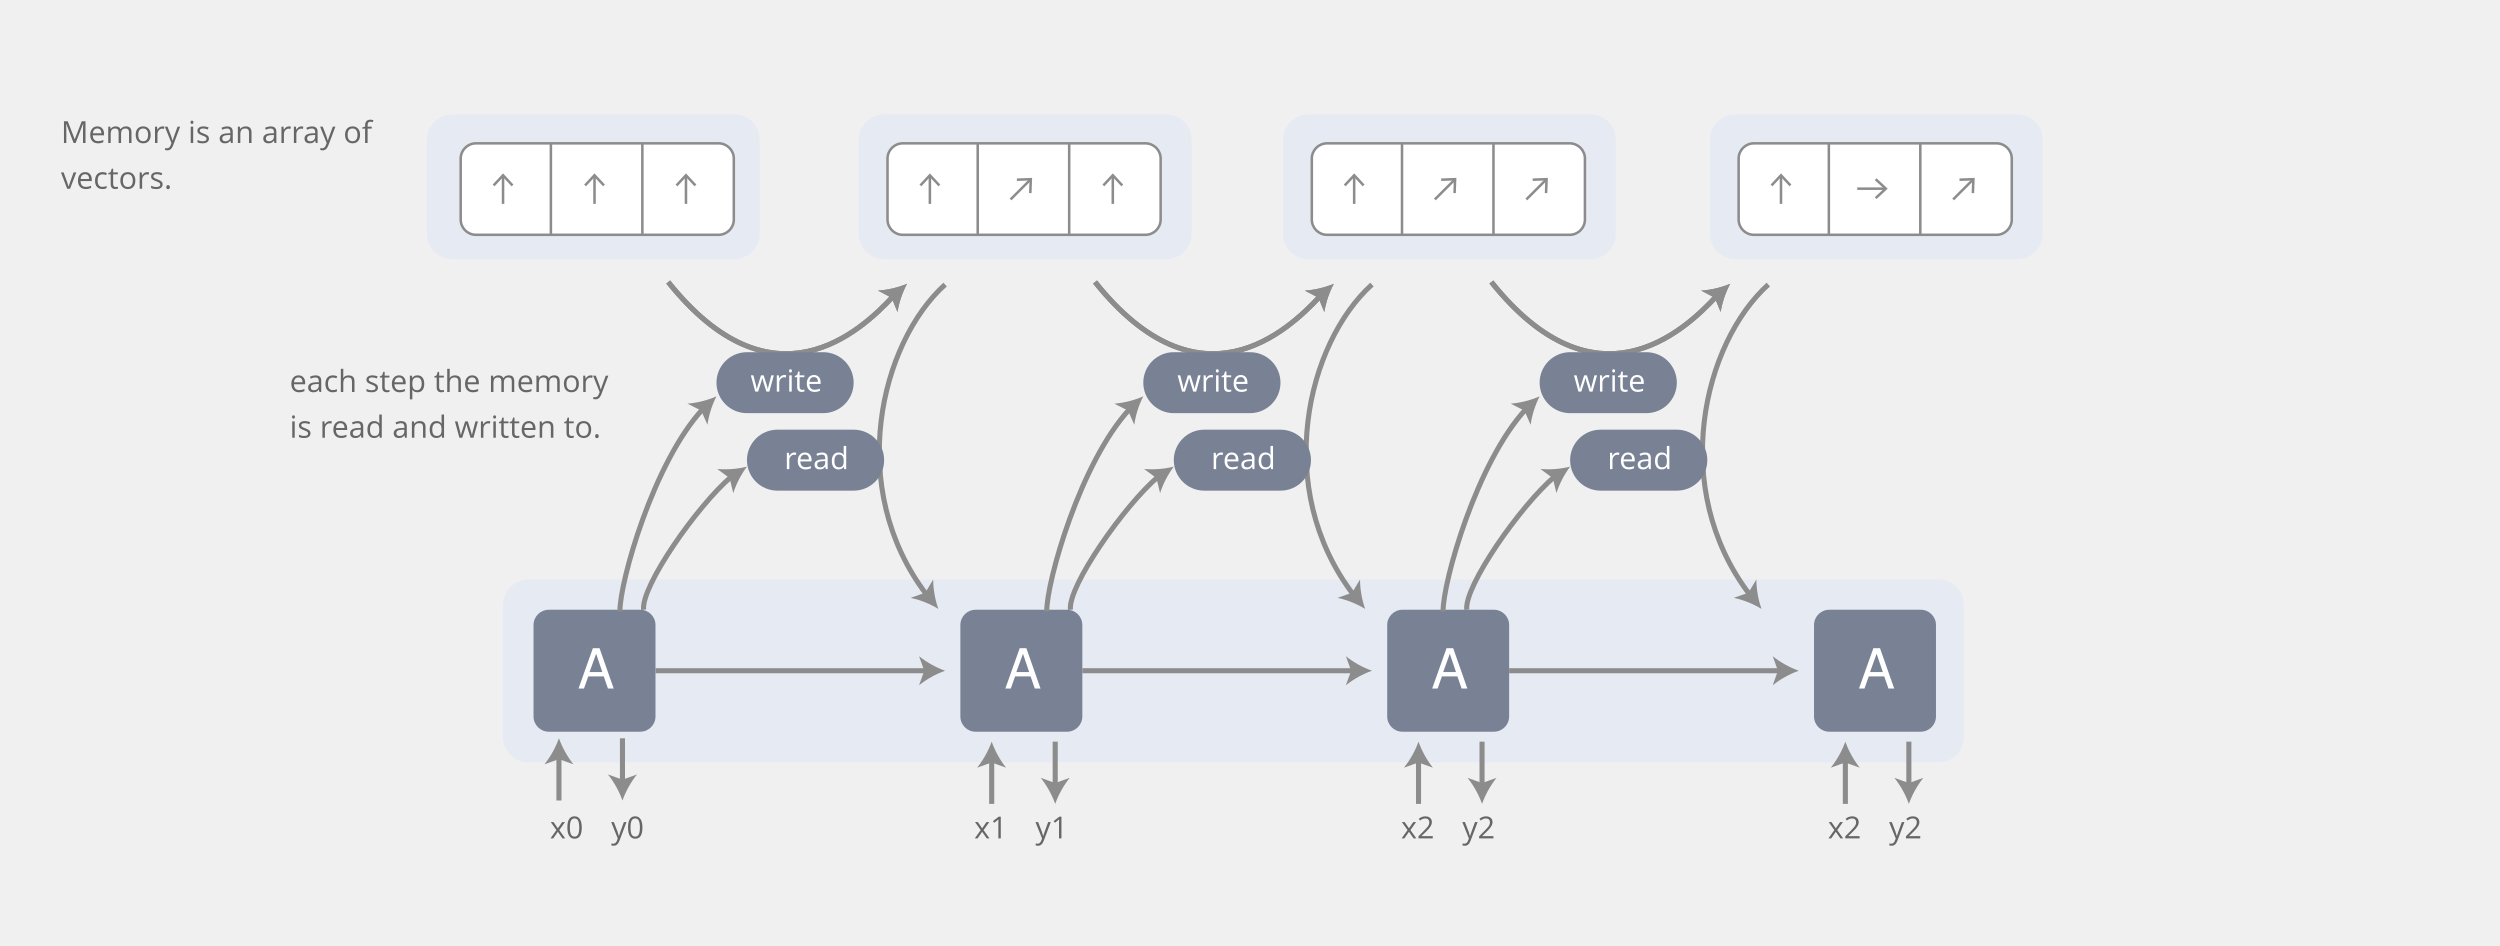
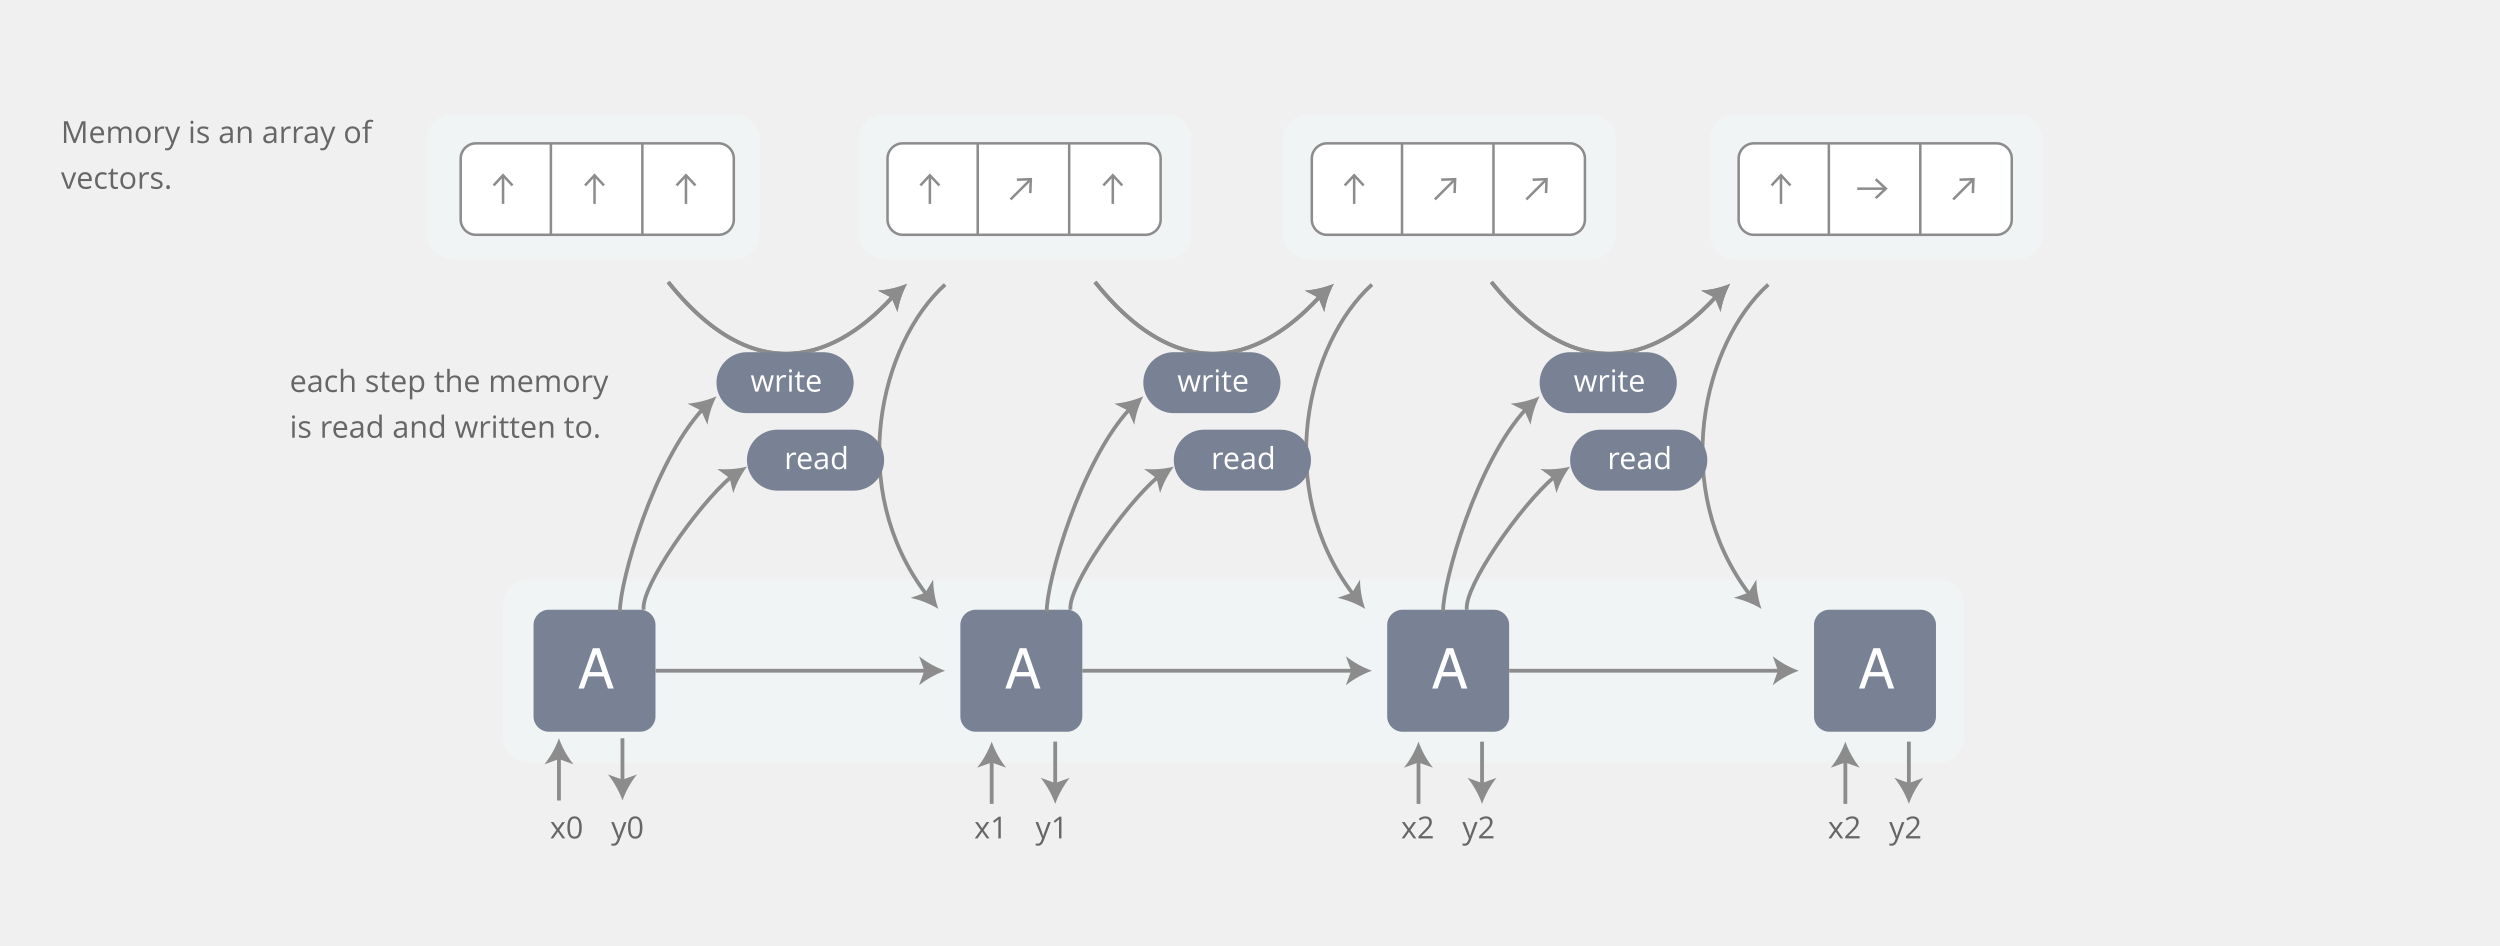
<svg xmlns="http://www.w3.org/2000/svg" xmlns:xlink="http://www.w3.org/1999/xlink" id="background" width="984" height="372" viewBox="0 0 984 372">
  <defs>
    <symbol id="rnn-bg" data-name="rnn-bg" viewBox="0 0 48 48">
      <rect width="48" height="48" rx="6" ry="6" fill="#798294" />
    </symbol>
    <symbol id="rnn-a" data-name="rnn-a" viewBox="0 0 48 48">
      <use id="rnn-bg-3" data-name="rnn-bg" width="48" height="48" xlink:href="#rnn-bg" />
      <text transform="translate(17.33 31)" font-size="21.77" fill="#fff" font-family="Helvetica" letter-spacing="-1">A</text>
    </symbol>
    <symbol id="op-read" data-name="op-read" viewBox="0 0 54 24">
      <g id="_Group_6" data-name="&lt;Group&gt;">
        <path d="M54,12A12,12,0,0,1,42,24H12A12,12,0,1,1,12,0H42A12,12,0,0,1,54,12h0Z" fill="#798294" />
      </g>
      <text transform="translate(14.67 15.52)" font-size="12" fill="#fff" font-family="Open Sans">read</text>
    </symbol>
    <symbol id="op-write" data-name="op-write" viewBox="0 0 54 24">
      <g id="_Group_7" data-name="&lt;Group&gt;">
        <path d="M54,12A12,12,0,0,1,42,24H12A12,12,0,1,1,12,0H42A12,12,0,0,1,54,12h0Z" fill="#798294" />
      </g>
      <text transform="translate(13.38 15.52)" font-size="12" fill="#fff" font-family="Open Sans">write</text>
    </symbol>
    <symbol id="array-3" data-name="array-3" viewBox="0 0 108.5 37">
      <rect x="0.5" y="0.5" width="107.5" height="36" rx="6" ry="6" fill="#fff" stroke="#8c8c8c" stroke-miterlimit="10" />
      <line x1="36" y1="36.5" x2="36" y2="0.5" fill="none" stroke="#8c8c8c" stroke-miterlimit="10" />
      <line x1="72" y1="36.5" x2="72" y2="0.5" fill="none" stroke="#8c8c8c" stroke-miterlimit="10" />
    </symbol>
    <symbol id="array-vector" data-name="array-vector" viewBox="0 0 36 36">
      <rect width="36" height="36" fill="#0080f7" opacity="0" />
      <g>
        <line x1="18" y1="24" x2="18" y2="13.08" fill="none" stroke="#8c8c8c" stroke-miterlimit="10" />
        <polygon points="22.09 16.4 21.36 17.08 18 13.47 14.64 17.08 13.91 16.4 18 12 22.09 16.4" fill="#8c8c8c" />
      </g>
    </symbol>
  </defs>
  <g id="_Group_" data-name="&lt;Group&gt;">
-     <rect x="198" y="228.08" width="575" height="72" rx="10" ry="10" fill="#e6eaf2" />
+     <rect x="198" y="228.08" width="575" height="72" rx="10" ry="10" fill="#f0f4f5" />
  </g>
  <g id="_Group_2" data-name="&lt;Group&gt;">
-     <rect x="168" y="45" width="131" height="57" rx="10" ry="10" fill="#e6eaf2" />
+     <rect x="168" y="45" width="131" height="57" rx="10" ry="10" fill="#f0f4f5" />
  </g>
  <g id="_Group_3" data-name="&lt;Group&gt;">
-     <rect x="338" y="45" width="131" height="57" rx="10" ry="10" fill="#e6eaf2" />
+     <rect x="338" y="45" width="131" height="57" rx="10" ry="10" fill="#f0f4f5" />
  </g>
  <g id="_Group_4" data-name="&lt;Group&gt;">
-     <rect x="505" y="45" width="131" height="57" rx="10" ry="10" fill="#e6eaf2" />
+     <rect x="505" y="45" width="131" height="57" rx="10" ry="10" fill="#f0f4f5" />
  </g>
  <g id="_Group_5" data-name="&lt;Group&gt;">
-     <rect x="673" y="45" width="131" height="57" rx="10" ry="10" fill="#e6eaf2" />
+     <rect x="673" y="45" width="131" height="57" rx="10" ry="10" fill="#f0f4f5" />
  </g>
  <use width="48" height="48" transform="translate(210 240)" xlink:href="#rnn-a" />
  <use width="48" height="48" transform="translate(378 240)" xlink:href="#rnn-a" />
  <use width="48" height="48" transform="translate(546 240)" xlink:href="#rnn-a" />
  <use width="48" height="48" transform="translate(714 240)" xlink:href="#rnn-a" />
  <g>
-     <path d="M263,111c41.09,51.38,75.61,19.63,88.61,5.57" fill="none" stroke="#8c8c8c" stroke-miterlimit="10" stroke-width="2" />
+     <path d="M263,111c41.09,51.38,75.61,19.63,88.61,5.57" fill="none" stroke="#8c8c8c" stroke-miterlimit="10" stroke-width="1.5" />
    <path d="M357,111.7a36.27,36.27,0,0,0-3.75,11.12l-2.31-5.61-5.37-2.83A36.24,36.24,0,0,0,357,111.7Z" fill="#8c8c8c" />
  </g>
  <g>
-     <path d="M263,111c41.09,51.38,75.61,19.63,88.61,5.57" fill="none" stroke="#8c8c8c" stroke-miterlimit="10" stroke-width="2" />
+     <path d="M263,111c41.09,51.38,75.61,19.63,88.61,5.57" fill="none" stroke="#8c8c8c" stroke-miterlimit="10" stroke-width="1.5" />
    <path d="M357,111.7a36.27,36.27,0,0,0-3.75,11.12l-2.31-5.61-5.37-2.83A36.24,36.24,0,0,0,357,111.7Z" fill="#8c8c8c" />
  </g>
  <g>
-     <path d="M372,112c-25.42,22.91-39.35,80-7.28,122.08" fill="none" stroke="#8c8c8c" stroke-miterlimit="10" stroke-width="2" />
+     <path d="M372,112c-25.42,22.91-39.35,80-7.28,122.08" fill="none" stroke="#8c8c8c" stroke-miterlimit="10" stroke-width="1.5" />
    <path d="M369.33,239.67a36.27,36.27,0,0,0-10.89-4.37l5.73-2,3.13-5.2A36.23,36.23,0,0,0,369.33,239.67Z" fill="#8c8c8c" />
  </g>
  <g>
-     <path d="M253.33,240c-1.13-9.17,21.14-41,34.57-52.43" fill="none" stroke="#8c8c8c" stroke-miterlimit="10" stroke-width="2" />
+     <path d="M253.33,240c-1.13-9.17,21.14-41,34.57-52.43" fill="none" stroke="#8c8c8c" stroke-miterlimit="10" stroke-width="1.5" />
    <path d="M294,183.67a36.27,36.27,0,0,0-5.39,10.43l-1.43-5.9-4.87-3.61A36.24,36.24,0,0,0,294,183.67Z" fill="#8c8c8c" />
  </g>
  <use width="54" height="24" transform="translate(294 169.12)" xlink:href="#op-read" />
  <use width="54" height="24" transform="translate(282 138.62)" xlink:href="#op-write" />
  <g>
-     <path d="M244,240.67c-0.12-11.53,13.22-58.73,32.69-79.74" fill="none" stroke="#8c8c8c" stroke-miterlimit="10" stroke-width="2" />
+     <path d="M244,240.67c-0.12-11.53,13.22-58.73,32.69-79.74" fill="none" stroke="#8c8c8c" stroke-miterlimit="10" stroke-width="1.5" />
    <path d="M282,156a36.27,36.27,0,0,0-3.55,11.19L276,161.62l-5.42-2.74A36.23,36.23,0,0,0,282,156Z" fill="#8c8c8c" />
  </g>
  <g>
-     <path d="M431,111c41.09,51.38,75.61,19.63,88.61,5.57" fill="none" stroke="#8c8c8c" stroke-miterlimit="10" stroke-width="2" />
+     <path d="M431,111c41.09,51.38,75.61,19.63,88.61,5.57" fill="none" stroke="#8c8c8c" stroke-miterlimit="10" stroke-width="1.5" />
    <path d="M525,111.7a36.27,36.27,0,0,0-3.75,11.12l-2.31-5.61-5.37-2.83A36.24,36.24,0,0,0,525,111.7Z" fill="#8c8c8c" />
  </g>
  <g>
-     <path d="M431,111c41.09,51.38,75.61,19.63,88.61,5.57" fill="none" stroke="#8c8c8c" stroke-miterlimit="10" stroke-width="2" />
+     <path d="M431,111c41.09,51.38,75.61,19.63,88.61,5.57" fill="none" stroke="#8c8c8c" stroke-miterlimit="10" stroke-width="1.5" />
    <path d="M525,111.7a36.27,36.27,0,0,0-3.75,11.12l-2.31-5.61-5.37-2.83A36.24,36.24,0,0,0,525,111.7Z" fill="#8c8c8c" />
  </g>
  <g>
-     <path d="M540,112c-25.42,22.91-39.35,80-7.28,122.08" fill="none" stroke="#8c8c8c" stroke-miterlimit="10" stroke-width="2" />
+     <path d="M540,112c-25.42,22.91-39.35,80-7.28,122.08" fill="none" stroke="#8c8c8c" stroke-miterlimit="10" stroke-width="1.5" />
    <path d="M537.33,239.67a36.27,36.27,0,0,0-10.89-4.37l5.73-2,3.13-5.2A36.23,36.23,0,0,0,537.33,239.67Z" fill="#8c8c8c" />
  </g>
  <g>
-     <path d="M421.33,240c-1.13-9.17,21.14-41,34.57-52.43" fill="none" stroke="#8c8c8c" stroke-miterlimit="10" stroke-width="2" />
+     <path d="M421.33,240c-1.13-9.17,21.14-41,34.57-52.43" fill="none" stroke="#8c8c8c" stroke-miterlimit="10" stroke-width="1.5" />
    <path d="M462,183.67a36.27,36.27,0,0,0-5.39,10.43l-1.43-5.9-4.87-3.61A36.24,36.24,0,0,0,462,183.67Z" fill="#8c8c8c" />
  </g>
  <use width="54" height="24" transform="translate(462 169.12)" xlink:href="#op-read" />
  <use width="54" height="24" transform="translate(450 138.62)" xlink:href="#op-write" />
  <g>
-     <path d="M412,240.67c-0.12-11.53,13.22-58.73,32.69-79.74" fill="none" stroke="#8c8c8c" stroke-miterlimit="10" stroke-width="2" />
+     <path d="M412,240.67c-0.12-11.53,13.22-58.73,32.69-79.74" fill="none" stroke="#8c8c8c" stroke-miterlimit="10" stroke-width="1.5" />
    <path d="M450,156a36.27,36.27,0,0,0-3.55,11.19L444,161.62l-5.42-2.74A36.23,36.23,0,0,0,450,156Z" fill="#8c8c8c" />
  </g>
  <g>
-     <path d="M587,111c41.09,51.38,75.61,19.63,88.61,5.57" fill="none" stroke="#8c8c8c" stroke-miterlimit="10" stroke-width="2" />
+     <path d="M587,111c41.09,51.38,75.61,19.63,88.61,5.57" fill="none" stroke="#8c8c8c" stroke-miterlimit="10" stroke-width="1.5" />
    <path d="M681,111.7a36.27,36.27,0,0,0-3.75,11.12l-2.31-5.61-5.37-2.83A36.24,36.24,0,0,0,681,111.7Z" fill="#8c8c8c" />
  </g>
  <g>
-     <path d="M587,111c41.09,51.38,75.61,19.63,88.61,5.57" fill="none" stroke="#8c8c8c" stroke-miterlimit="10" stroke-width="2" />
+     <path d="M587,111c41.09,51.38,75.61,19.63,88.61,5.57" fill="none" stroke="#8c8c8c" stroke-miterlimit="10" stroke-width="1.5" />
    <path d="M681,111.7a36.27,36.27,0,0,0-3.75,11.12l-2.31-5.61-5.37-2.83A36.24,36.24,0,0,0,681,111.7Z" fill="#8c8c8c" />
  </g>
  <g>
-     <path d="M696,112c-25.42,22.91-39.35,80-7.28,122.08" fill="none" stroke="#8c8c8c" stroke-miterlimit="10" stroke-width="2" />
+     <path d="M696,112c-25.42,22.91-39.35,80-7.28,122.08" fill="none" stroke="#8c8c8c" stroke-miterlimit="10" stroke-width="1.5" />
    <path d="M693.33,239.67a36.27,36.27,0,0,0-10.89-4.37l5.73-2,3.13-5.2A36.23,36.23,0,0,0,693.33,239.67Z" fill="#8c8c8c" />
  </g>
  <g>
-     <path d="M577.33,240c-1.13-9.17,21.14-41,34.57-52.43" fill="none" stroke="#8c8c8c" stroke-miterlimit="10" stroke-width="2" />
+     <path d="M577.33,240c-1.13-9.17,21.14-41,34.57-52.43" fill="none" stroke="#8c8c8c" stroke-miterlimit="10" stroke-width="1.5" />
    <path d="M618,183.67a36.27,36.27,0,0,0-5.39,10.43l-1.43-5.9-4.87-3.61A36.24,36.24,0,0,0,618,183.67Z" fill="#8c8c8c" />
  </g>
  <use width="54" height="24" transform="translate(618 169.12)" xlink:href="#op-read" />
  <use width="54" height="24" transform="translate(606 138.62)" xlink:href="#op-write" />
  <g>
-     <path d="M568,240.67c-0.12-11.53,13.22-58.73,32.69-79.74" fill="none" stroke="#8c8c8c" stroke-miterlimit="10" stroke-width="2" />
+     <path d="M568,240.67c-0.12-11.53,13.22-58.73,32.69-79.74" fill="none" stroke="#8c8c8c" stroke-miterlimit="10" stroke-width="1.5" />
    <path d="M606,156a36.27,36.27,0,0,0-3.55,11.19L600,161.62l-5.42-2.74A36.23,36.23,0,0,0,606,156Z" fill="#8c8c8c" />
  </g>
  <text transform="translate(24 56.29)" font-size="12" fill="#666" font-family="Open Sans">Memory is an array of <tspan x="0" y="18">vectors.</tspan>
  </text>
  <text transform="translate(114 154.28)" font-size="12" fill="#666" font-family="Open Sans">each step the memory <tspan x="0" y="18">is read and written to.</tspan>
  </text>
  <g>
-     <line x1="258" y1="264" x2="364.76" y2="264" fill="none" stroke="#8c8c8c" stroke-miterlimit="10" stroke-width="2" />
+     <line x1="258" y1="264" x2="364.76" y2="264" fill="none" stroke="#8c8c8c" stroke-miterlimit="10" stroke-width="1.5" />
    <path d="M372,264a36.27,36.27,0,0,0-10.26,5.71l2.06-5.71-2.06-5.71A36.24,36.24,0,0,0,372,264Z" fill="#8c8c8c" />
  </g>
  <g>
-     <line x1="426" y1="264" x2="532.76" y2="264" fill="none" stroke="#8c8c8c" stroke-miterlimit="10" stroke-width="2" />
+     <line x1="426" y1="264" x2="532.76" y2="264" fill="none" stroke="#8c8c8c" stroke-miterlimit="10" stroke-width="1.5" />
    <path d="M540,264a36.27,36.27,0,0,0-10.26,5.71l2.06-5.71-2.06-5.71A36.24,36.24,0,0,0,540,264Z" fill="#8c8c8c" />
  </g>
  <g>
-     <line x1="594" y1="264" x2="700.76" y2="264" fill="none" stroke="#8c8c8c" stroke-miterlimit="10" stroke-width="2" />
+     <line x1="594" y1="264" x2="700.76" y2="264" fill="none" stroke="#8c8c8c" stroke-miterlimit="10" stroke-width="1.5" />
    <path d="M708,264a36.27,36.27,0,0,0-10.26,5.71l2.06-5.71-2.06-5.71A36.24,36.24,0,0,0,708,264Z" fill="#8c8c8c" />
  </g>
  <text transform="translate(216.43 330)" font-size="12" fill="#666" font-family="Open Sans">x0</text>
  <text transform="translate(240.55 330)" font-size="12" fill="#666" font-family="Open Sans">y0</text>
  <g>
-     <line x1="220" y1="315.08" x2="220" y2="297.82" fill="none" stroke="#8c8c8c" stroke-miterlimit="10" stroke-width="2" />
+     <line x1="220" y1="315.08" x2="220" y2="297.82" fill="none" stroke="#8c8c8c" stroke-miterlimit="10" stroke-width="1.5" />
    <path d="M220,290.58a36.27,36.27,0,0,0,5.71,10.26L220,298.77l-5.71,2.06A36.23,36.23,0,0,0,220,290.58Z" fill="#8c8c8c" />
  </g>
  <g>
-     <line x1="245" y1="290.58" x2="245" y2="307.84" fill="none" stroke="#8c8c8c" stroke-miterlimit="10" stroke-width="2" />
+     <line x1="245" y1="290.58" x2="245" y2="307.84" fill="none" stroke="#8c8c8c" stroke-miterlimit="10" stroke-width="1.5" />
    <path d="M245,315.08a36.27,36.27,0,0,0-5.71-10.26l5.71,2.06,5.71-2.06A36.24,36.24,0,0,0,245,315.08Z" fill="#8c8c8c" />
  </g>
  <g>
-     <line x1="390.33" y1="316.41" x2="390.33" y2="299.16" fill="none" stroke="#8c8c8c" stroke-miterlimit="10" stroke-width="2" />
+     <line x1="390.33" y1="316.41" x2="390.33" y2="299.16" fill="none" stroke="#8c8c8c" stroke-miterlimit="10" stroke-width="1.5" />
    <path d="M390.33,291.91A36.27,36.27,0,0,0,396,302.17l-5.71-2.06-5.71,2.06A36.23,36.23,0,0,0,390.33,291.91Z" fill="#8c8c8c" />
  </g>
  <g>
-     <line x1="415.33" y1="291.91" x2="415.33" y2="309.17" fill="none" stroke="#8c8c8c" stroke-miterlimit="10" stroke-width="2" />
-     <path d="M415.33,316.41a36.27,36.27,0,0,0-5.71-10.26l5.71,2.06,5.71-2.06A36.24,36.24,0,0,0,415.33,316.41Z" fill="#8c8c8c" />
+     <line x1="415.33" y1="291.91" x2="415.33" y2="309.17" fill="none" stroke="#8c8c8c" stroke-miterlimit="10" stroke-width="1.5" />
+     <path d="M415.33,316.41a36.27,36.27,0,0,0-5.71-10.26l5.71,2.06,5.71-2.06A36.23,36.23,0,0,0,415.33,316.41Z" fill="#8c8c8c" />
  </g>
  <g>
-     <line x1="558.33" y1="316.41" x2="558.33" y2="299.16" fill="none" stroke="#8c8c8c" stroke-miterlimit="10" stroke-width="2" />
+     <line x1="558.33" y1="316.41" x2="558.33" y2="299.16" fill="none" stroke="#8c8c8c" stroke-miterlimit="10" stroke-width="1.5" />
    <path d="M558.33,291.91A36.27,36.27,0,0,0,564,302.17l-5.71-2.06-5.71,2.06A36.24,36.24,0,0,0,558.33,291.91Z" fill="#8c8c8c" />
  </g>
  <g>
-     <line x1="583.33" y1="291.91" x2="583.33" y2="309.17" fill="none" stroke="#8c8c8c" stroke-miterlimit="10" stroke-width="2" />
+     <line x1="583.33" y1="291.91" x2="583.33" y2="309.17" fill="none" stroke="#8c8c8c" stroke-miterlimit="10" stroke-width="1.5" />
    <path d="M583.33,316.41a36.27,36.27,0,0,0-5.71-10.26l5.71,2.06,5.71-2.06A36.23,36.23,0,0,0,583.33,316.41Z" fill="#8c8c8c" />
  </g>
  <text transform="translate(383.43 330)" font-size="12" fill="#666" font-family="Open Sans">x1</text>
  <text transform="translate(407.55 330)" font-size="12" fill="#666" font-family="Open Sans">y1</text>
  <text transform="translate(551.43 330)" font-size="12" fill="#666" font-family="Open Sans">x2</text>
  <text transform="translate(575.55 330)" font-size="12" fill="#666" font-family="Open Sans">y2</text>
  <g>
-     <line x1="726.33" y1="316.41" x2="726.33" y2="299.16" fill="none" stroke="#8c8c8c" stroke-miterlimit="10" stroke-width="2" />
+     <line x1="726.33" y1="316.41" x2="726.33" y2="299.16" fill="none" stroke="#8c8c8c" stroke-miterlimit="10" stroke-width="1.5" />
    <path d="M726.33,291.91A36.27,36.27,0,0,0,732,302.17l-5.71-2.06-5.71,2.06A36.24,36.24,0,0,0,726.33,291.91Z" fill="#8c8c8c" />
  </g>
  <g>
-     <line x1="751.33" y1="291.91" x2="751.33" y2="309.17" fill="none" stroke="#8c8c8c" stroke-miterlimit="10" stroke-width="2" />
+     <line x1="751.33" y1="291.91" x2="751.33" y2="309.17" fill="none" stroke="#8c8c8c" stroke-miterlimit="10" stroke-width="1.5" />
    <path d="M751.33,316.41a36.27,36.27,0,0,0-5.71-10.26l5.71,2.06,5.71-2.06A36.23,36.23,0,0,0,751.33,316.41Z" fill="#8c8c8c" />
  </g>
  <text transform="translate(719.43 330)" font-size="12" fill="#666" font-family="Open Sans">x2</text>
  <text transform="translate(743.55 330)" font-size="12" fill="#666" font-family="Open Sans">y2</text>
  <use width="108.5" height="37" transform="translate(180.83 55.92)" xlink:href="#array-3" />
  <use width="36" height="36" transform="translate(180 56.25)" xlink:href="#array-vector" />
  <use width="36" height="36" transform="translate(216 56.25)" xlink:href="#array-vector" />
  <use width="36" height="36" transform="translate(252 56.25)" xlink:href="#array-vector" />
  <use width="108.5" height="37" transform="translate(348.83 55.92)" xlink:href="#array-3" />
  <use width="36" height="36" transform="translate(348 56.25)" xlink:href="#array-vector" />
  <use width="36" height="36" transform="translate(402 48.8) rotate(45)" xlink:href="#array-vector" />
  <use width="36" height="36" transform="translate(420 56.25)" xlink:href="#array-vector" />
  <use width="108.5" height="37" transform="translate(515.83 55.92)" xlink:href="#array-3" />
  <use width="36" height="36" transform="translate(515 56.25)" xlink:href="#array-vector" />
  <use width="36" height="36" transform="translate(569 48.8) rotate(45)" xlink:href="#array-vector" />
  <use width="36" height="36" transform="translate(605 48.8) rotate(45)" xlink:href="#array-vector" />
  <use width="108.5" height="37" transform="translate(683.83 55.92)" xlink:href="#array-3" />
  <use width="36" height="36" transform="translate(683 56.25)" xlink:href="#array-vector" />
  <use width="36" height="36" transform="translate(755 56.25) rotate(90)" xlink:href="#array-vector" />
  <use width="36" height="36" transform="translate(773 48.8) rotate(45)" xlink:href="#array-vector" />
</svg>
